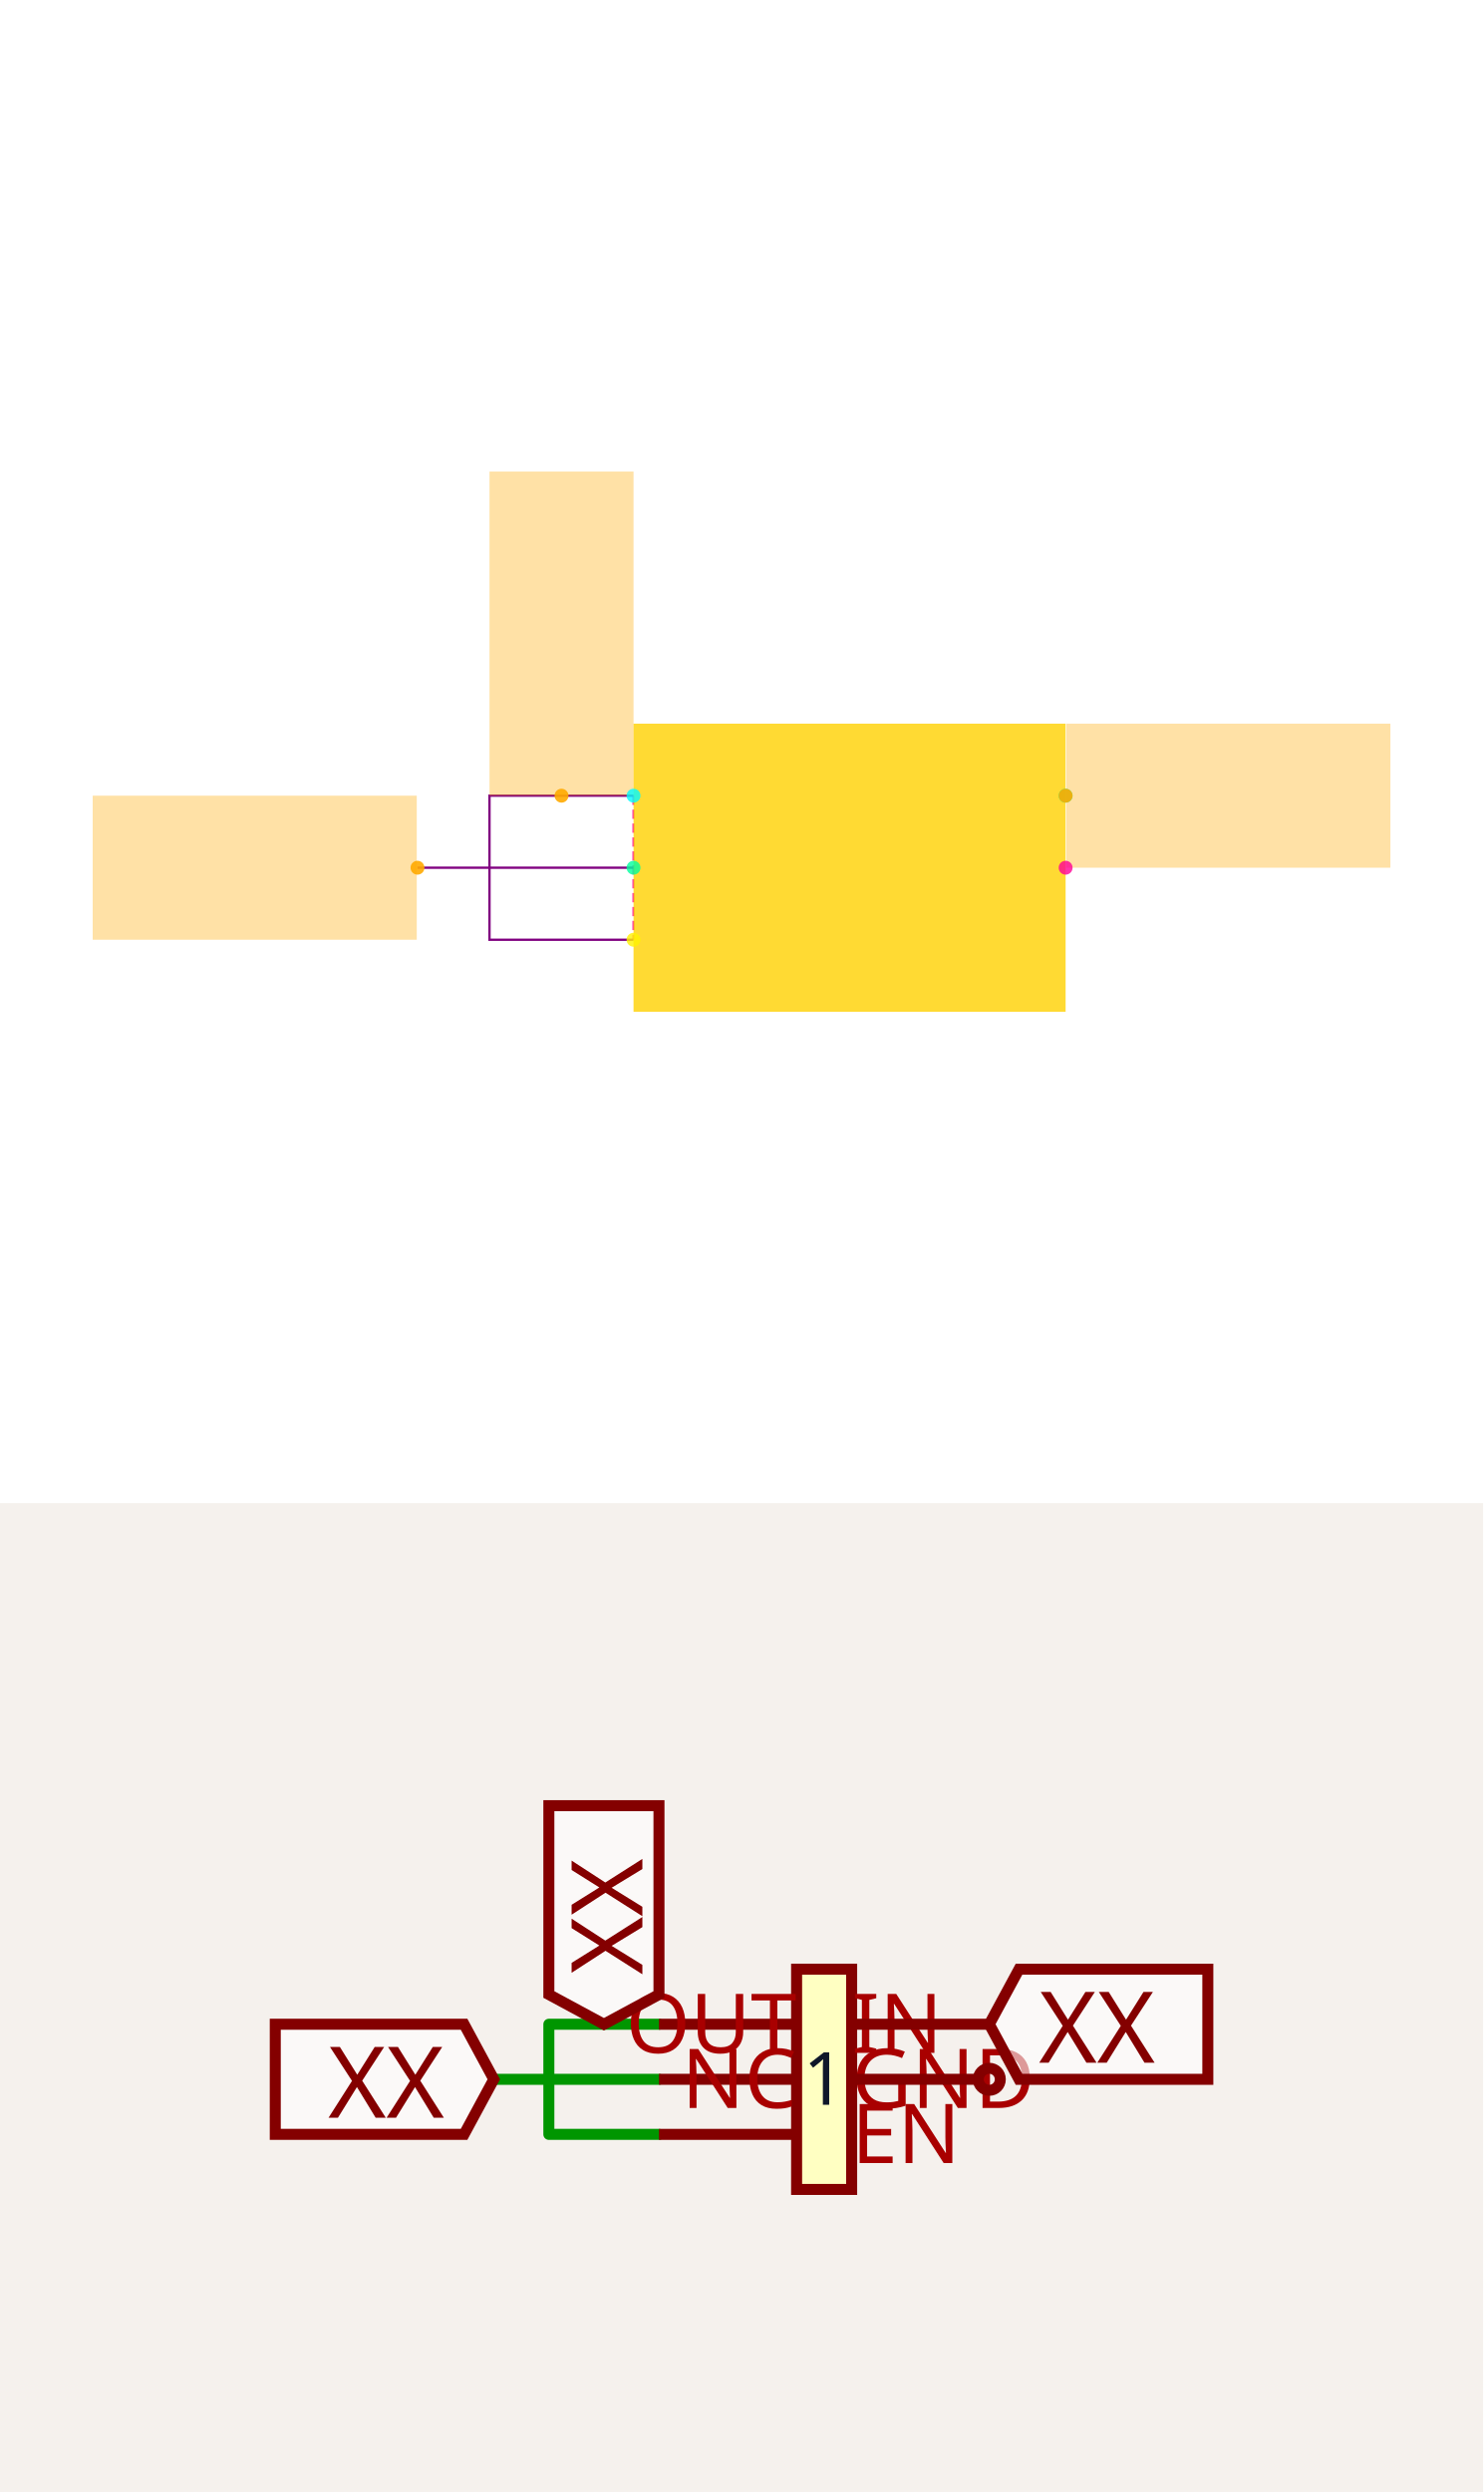
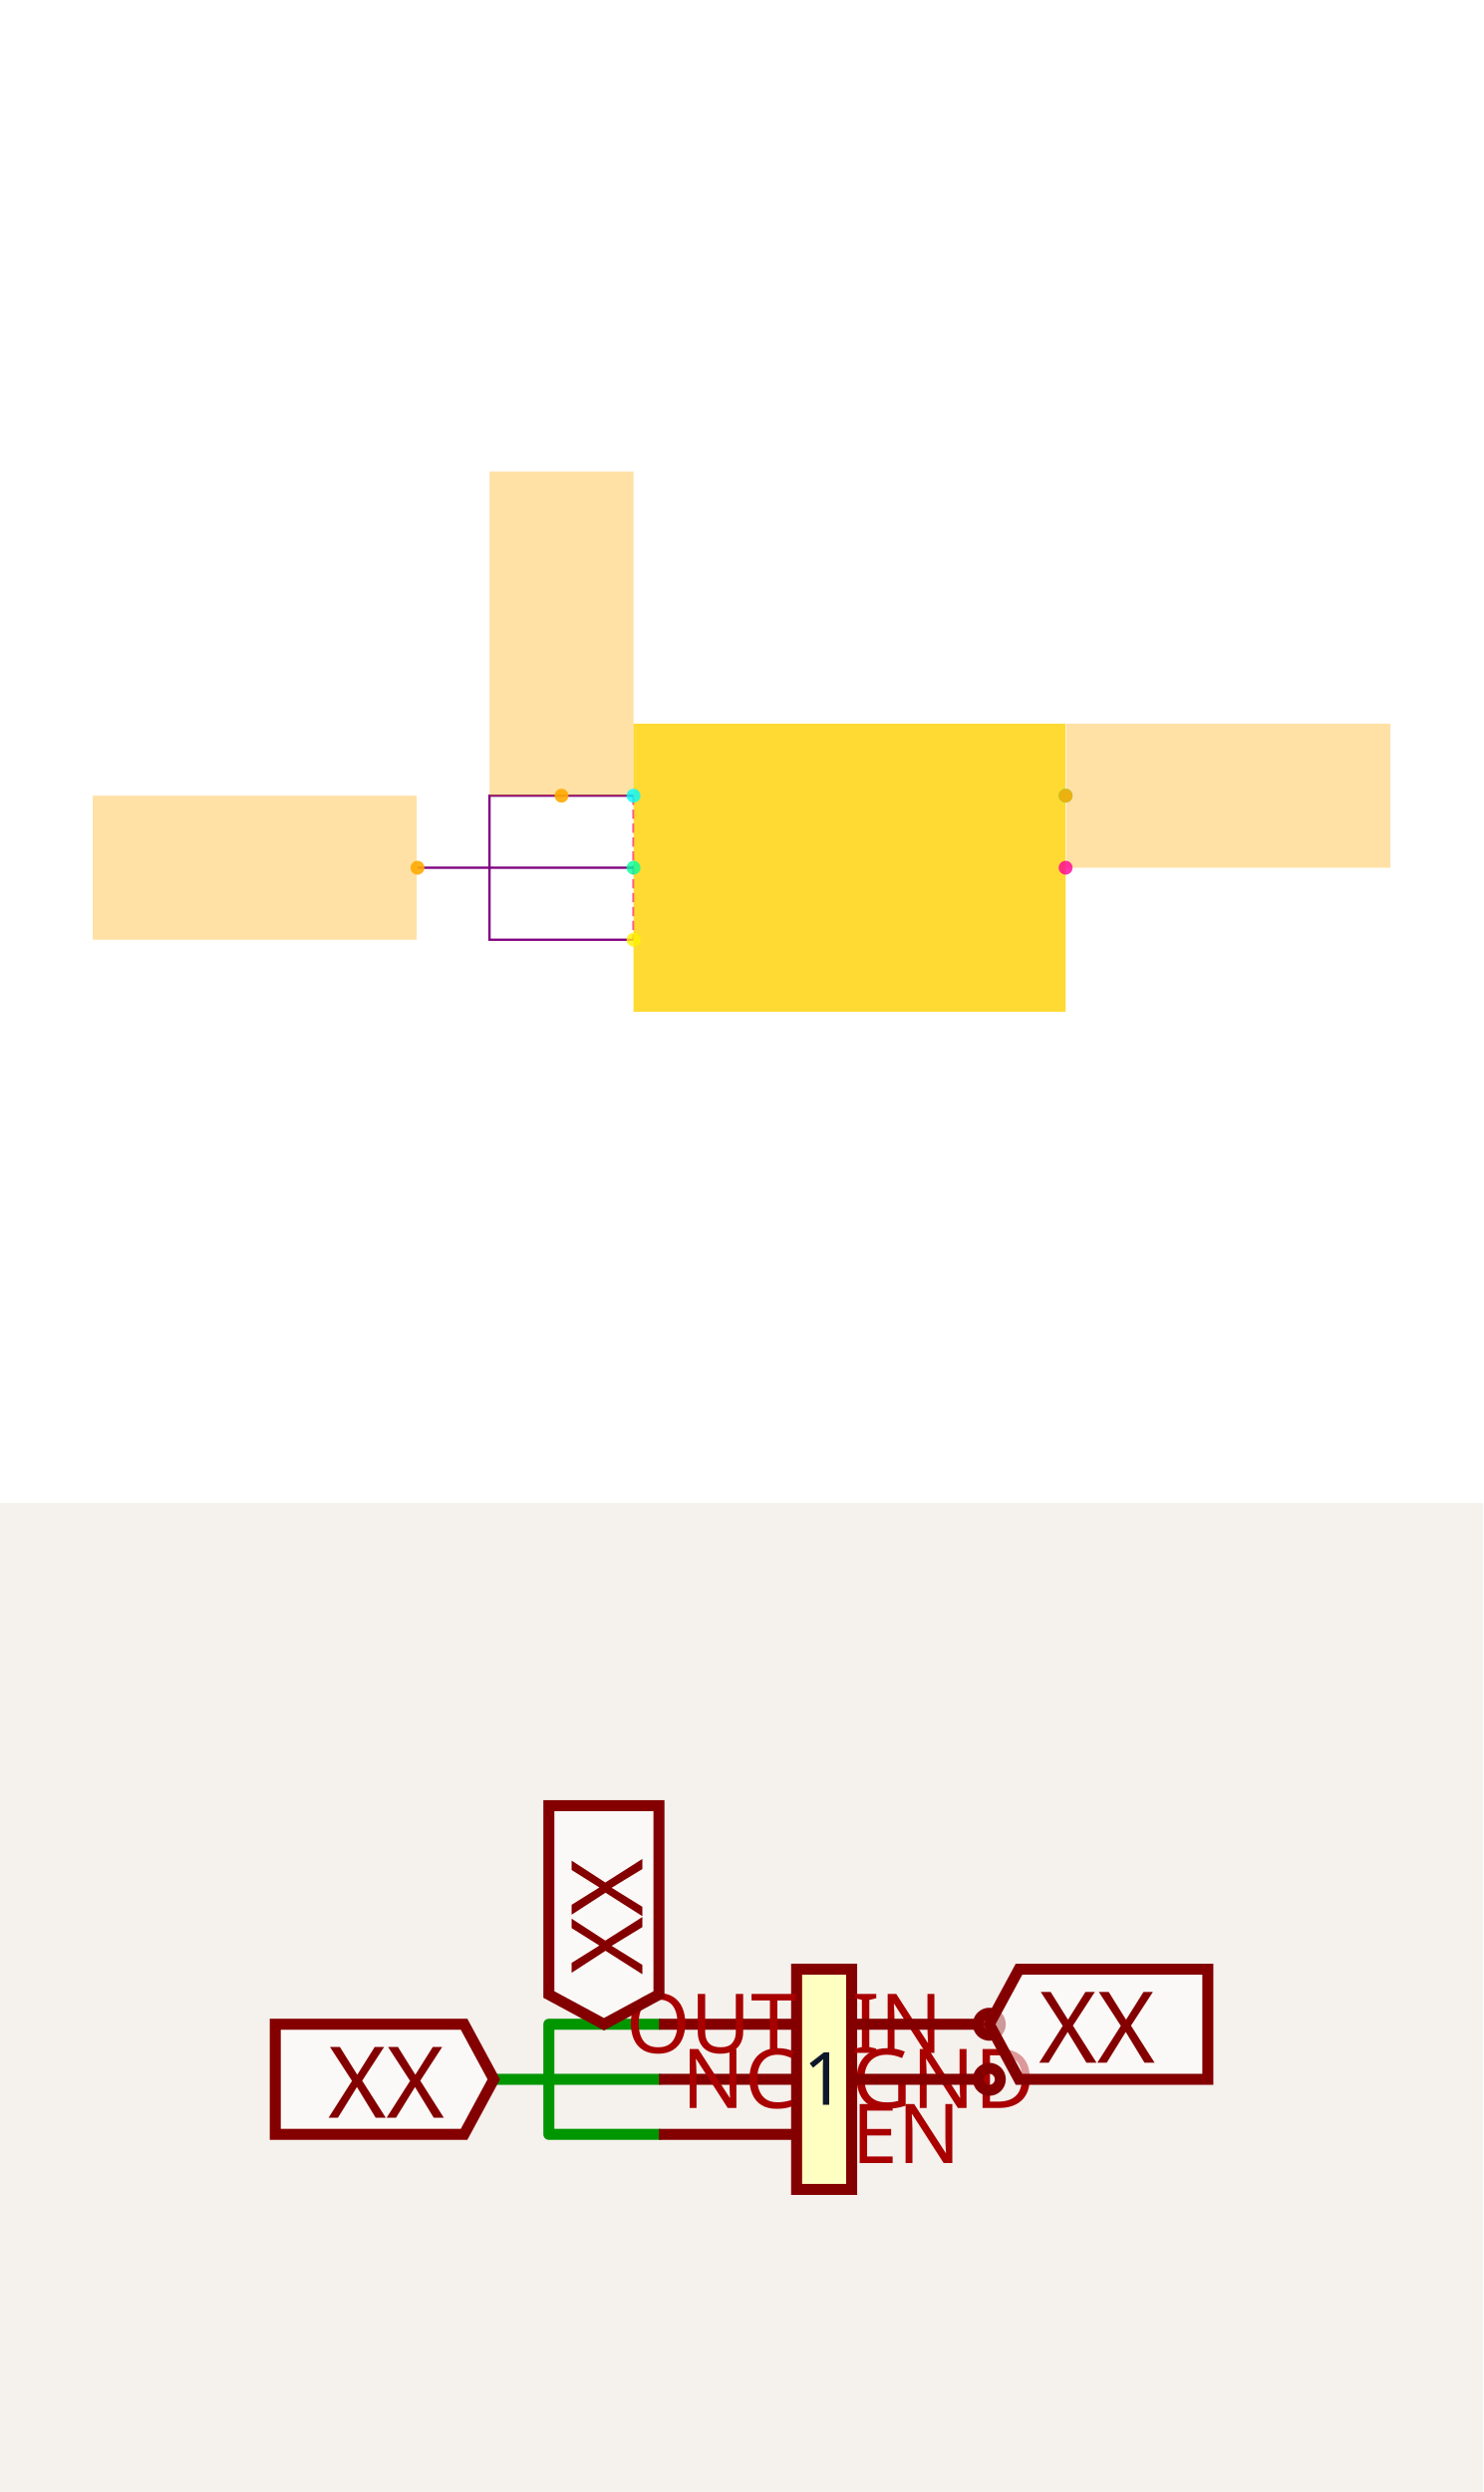
<svg xmlns="http://www.w3.org/2000/svg" width="1200" height="2016" viewBox="0 0 1200 2016" role="img" aria-label="Solver debug visualization on top and Circuit JSON schematic on the bottom">
  <g transform="translate(0, 0) scale(1.875, 1.875) translate(0, 0)">
    <rect width="100%" height="100%" fill="white" />
    <g>
      <polyline data-points="-0.3,0.1 -0.3,-0.1" data-type="line" data-label="" points="273.385,343.307 273.385,405.461" fill="none" stroke="hsl(325, 100%, 50%, 0.8)" stroke-width="1px" stroke-dasharray="4 2" />
    </g>
    <g>
      <polyline data-points="-0.3,0.1 -0.5,0.1 -0.5,-0.1 -0.3,-0.1" data-type="line" data-label="" points="273.385,343.307 211.232,343.307 211.232,405.461 273.385,405.461" fill="none" stroke="purple" stroke-width="1px" />
    </g>
    <g>
      <polyline data-points="-0.3,0 -0.6000000000000001,0" data-type="line" data-label="" points="273.385,374.384 180.155,374.384" fill="none" stroke="purple" stroke-width="1px" />
    </g>
    <g>
      <rect data-type="rect" data-label="1" data-x="0" data-y="0" x="273.385" y="312.231" width="186.459" height="124.306" fill="hsl(49, 100%, 50%, 0.8)" stroke="black" stroke-width="0.003" />
    </g>
    <g>
      <rect data-type="rect" data-label="netId: V5_IN globalConnNetId: connectivity_net0" data-x="-0.4" data-y="0.325" x="211.232" y="203.463" width="62.153" height="139.845" fill="hsl(40, 100%, 50%, 0.35)" stroke="black" stroke-width="0.003" />
    </g>
    <g>
      <rect data-type="rect" data-label="netId: GND globalConnNetId: connectivity_net2" data-x="-0.8260000000000001" data-y="0" x="40" y="343.307" width="139.845" height="62.153" fill="hsl(40, 100%, 50%, 0.35)" stroke="black" stroke-width="0.003" />
    </g>
    <g>
      <rect data-type="rect" data-label="netId: V3P3 globalConnNetId: connectivity_net1" data-x="0.526" data-y="0.1" x="460.155" y="312.231" width="139.845" height="62.153" fill="hsl(40, 100%, 50%, 0.35)" stroke="black" stroke-width="0.003" />
    </g>
    <g>
      <circle data-type="point" data-label="IN x-" data-x="-0.3" data-y="0.1" cx="273.385" cy="343.307" r="3" fill="hsl(181, 100%, 50%, 0.8)" />
    </g>
    <g>
      <circle data-type="point" data-label="GND x-" data-x="-0.3" data-y="0" cx="273.385" cy="374.384" r="3" fill="hsl(157, 100%, 50%, 0.8)" />
    </g>
    <g>
      <circle data-type="point" data-label="EN x-" data-x="-0.3" data-y="-0.1" cx="273.385" cy="405.461" r="3" fill="hsl(57, 100%, 50%, 0.8)" />
    </g>
    <g>
      <circle data-type="point" data-label="OUT x+" data-x="0.3" data-y="0.1" cx="459.845" cy="343.307" r="3" fill="hsl(158, 100%, 50%, 0.8)" />
    </g>
    <g>
      <circle data-type="point" data-label="NC x+" data-x="0.3" data-y="0" cx="459.845" cy="374.384" r="3" fill="hsl(325, 100%, 50%, 0.8)" />
    </g>
    <g>
      <circle data-type="point" data-label="anchorPoint orientation: y+" data-x="-0.4" data-y="0.1" cx="242.309" cy="343.307" r="3" fill="hsl(40, 100%, 50%, 0.9)" />
    </g>
    <g>
      <circle data-type="point" data-label="anchorPoint orientation: x-" data-x="-0.6000000000000001" data-y="0" cx="180.155" cy="374.384" r="3" fill="hsl(40, 100%, 50%, 0.9)" />
    </g>
    <g>
      <circle data-type="point" data-label="anchorPoint orientation: x+" data-x="0.3" data-y="0.1" cx="459.845" cy="343.307" r="3" fill="hsl(40, 100%, 50%, 0.9)" />
    </g>
    <g id="crosshair" style="display: none">
      <line id="crosshair-h" y1="0" y2="640" stroke="#666" stroke-width="0.5" />
      <line id="crosshair-v" x1="0" x2="640" stroke="#666" stroke-width="0.5" />
      <text id="coordinates" font-family="monospace" font-size="12" fill="#666" />
    </g>
  </g>
  <g transform="translate(0, 1216)">
    <style>
              .boundary { fill: rgb(245, 241, 237); }
              .schematic-boundary { fill: none; stroke: #fff; }
              .component { fill: none; stroke: rgb(132, 0, 0); }
              .chip { fill: rgb(255, 255, 194); stroke: rgb(132, 0, 0); }
              .component-pin { fill: none; stroke: rgb(132, 0, 0); }
              .text { font-family: sans-serif; fill: rgb(0, 150, 0); }
              .pin-number { fill: rgb(169, 0, 0); }
              .port-label { fill: rgb(0, 100, 100); }
              .component-name { fill: rgb(0, 100, 100); }

            </style>
    <rect class="boundary" x="0" y="0" width="1200" height="800" />
    <g class="trace sch-trace" data-layer="base" data-circuit-json-type="schematic_trace" data-schematic-trace-id="schematic_trace_0__stack1">
      <path d="M 533.182 421.59 L 444.09 421.59 L 444.09 510.681 L 533.182 510.681" class="trace-invisible-hover-outline sch-trace-hitbox" stroke="rgb(0, 150, 0)" fill="none" stroke-width="71.273px" stroke-linecap="round" opacity="0" stroke-linejoin="round" />
      <path class="sch-trace-path" d="M 533.182 421.59 L 444.09 421.59 L 444.09 510.681 L 533.182 510.681" stroke="rgb(0, 150, 0)" fill="none" stroke-width="8.909px" stroke-linecap="round" stroke-linejoin="round" />
    </g>
    <g class="trace sch-trace" data-layer="base" data-circuit-json-type="schematic_trace" data-schematic-trace-id="schematic_trace_1__stack1">
      <path d="M 533.182 466.135 L 399.545 466.135" class="trace-invisible-hover-outline sch-trace-hitbox" stroke="rgb(0, 150, 0)" fill="none" stroke-width="71.273px" stroke-linecap="round" opacity="0" stroke-linejoin="round" />
      <path class="sch-trace-path" d="M 533.182 466.135 L 399.545 466.135" stroke="rgb(0, 150, 0)" fill="none" stroke-width="8.909px" stroke-linecap="round" stroke-linejoin="round" />
    </g>
    <g class="trace-overlays sch-trace-overlays" data-layer="overlay" data-circuit-json-type="schematic_trace" data-schematic-trace-id="schematic_trace_0__stack1" />
    <g class="trace-overlays sch-trace-overlays" data-layer="overlay" data-circuit-json-type="schematic_trace" data-schematic-trace-id="schematic_trace_1__stack1" />
    <g class="sch-component" data-circuit-json-type="schematic_component" data-schematic-component-id="schematic_component_0__stack1">
      <rect class="component chip sch-component-body" x="644.546" y="377.044" width="44.546" height="178.183" stroke-width="8.909px" fill="rgb(255, 255, 194)" stroke="rgb(132, 0, 0)" />
      <rect class="component-overlay sch-component-overlay" x="644.546" y="377.044" width="44.546" height="178.183" fill="transparent" />
      <text class="sch-text" x="666.818" y="466.135" fill="#0f172a" text-anchor="middle" dominant-baseline="middle" font-family="sans-serif" font-size="59.394px" transform="rotate(0, 666.8185, 466.1354)">1</text>
      <line class="component-pin sch-component-pin sch-port-line" x1="644.546" y1="421.59" x2="533.182" y2="421.59" stroke-width="8.909px" />
      <g class="sch-port" data-schematic-port-id="source_port_0_0__stack1">
        <rect x="524.272" y="412.681" width="17.818" height="17.818" opacity="0" />
      </g>
      <text class="pin-number sch-pin-number" x="588.864" y="412.681" style="font-family: sans-serif;" fill="rgb(169, 0, 0)" text-anchor="middle" dominant-baseline="auto" font-size="66.818px" transform="" />
      <text class="pin-number sch-pin-label" x="689.091" y="421.59" style="font-family: sans-serif;" fill="rgb(169, 0, 0)" text-anchor="start" dominant-baseline="middle" font-size="66.818px" transform="">IN</text>
      <line class="component-pin sch-component-pin sch-port-line" x1="644.546" y1="466.135" x2="533.182" y2="466.135" stroke-width="8.909px" />
      <g class="sch-port" data-schematic-port-id="source_port_0_1__stack1">
        <rect x="524.272" y="457.226" width="17.818" height="17.818" opacity="0" />
      </g>
      <text class="pin-number sch-pin-number" x="588.864" y="457.226" style="font-family: sans-serif;" fill="rgb(169, 0, 0)" text-anchor="middle" dominant-baseline="auto" font-size="66.818px" transform="" />
      <text class="pin-number sch-pin-label" x="689.091" y="466.135" style="font-family: sans-serif;" fill="rgb(169, 0, 0)" text-anchor="start" dominant-baseline="middle" font-size="66.818px" transform="">GND</text>
      <line class="component-pin sch-component-pin sch-port-line" x1="644.546" y1="510.681" x2="533.182" y2="510.681" stroke-width="8.909px" />
      <g class="sch-port" data-schematic-port-id="source_port_0_2__stack1">
        <rect x="524.272" y="501.772" width="17.818" height="17.818" opacity="0" />
      </g>
      <text class="pin-number sch-pin-number" x="588.864" y="501.772" style="font-family: sans-serif;" fill="rgb(169, 0, 0)" text-anchor="middle" dominant-baseline="auto" font-size="66.818px" transform="" />
      <text class="pin-number sch-pin-label" x="689.091" y="510.681" style="font-family: sans-serif;" fill="rgb(169, 0, 0)" text-anchor="start" dominant-baseline="middle" font-size="66.818px" transform="">EN</text>
-       <line class="component-pin sch-component-pin sch-port-line" x1="689.091" y1="421.59" x2="800.455" y2="421.59" stroke-width="8.909px" />
+       <line class="component-pin sch-component-pin sch-port-line" x1="689.091" y1="421.59" x2="791.546" y2="421.59" stroke-width="8.909px" />
      <g class="sch-port" data-schematic-port-id="source_port_0_3__stack1">
+         <circle class="component-pin sch-component-pin sch-port-terminal" cx="800.455" cy="421.59" r="8.909" stroke-width="8.909px" />
        <rect x="791.546" y="412.681" width="17.818" height="17.818" opacity="0" />
      </g>
      <text class="pin-number sch-pin-number" x="744.773" y="412.681" style="font-family: sans-serif;" fill="rgb(169, 0, 0)" text-anchor="middle" dominant-baseline="auto" font-size="66.818px" transform="" />
      <text class="pin-number sch-pin-label" x="644.546" y="421.59" style="font-family: sans-serif;" fill="rgb(169, 0, 0)" text-anchor="end" dominant-baseline="middle" font-size="66.818px" transform="">OUT</text>
      <line class="component-pin sch-component-pin sch-port-line" x1="689.091" y1="466.135" x2="791.546" y2="466.135" stroke-width="8.909px" />
      <g class="sch-port" data-schematic-port-id="source_port_0_4__stack1">
        <circle class="component-pin sch-component-pin sch-port-terminal" cx="800.455" cy="466.135" r="8.909" stroke-width="8.909px" />
        <rect x="791.546" y="457.226" width="17.818" height="17.818" opacity="0" />
      </g>
      <text class="pin-number sch-pin-number" x="744.773" y="457.226" style="font-family: sans-serif;" fill="rgb(169, 0, 0)" text-anchor="middle" dominant-baseline="auto" font-size="66.818px" transform="" />
      <text class="pin-number sch-pin-label" x="644.546" y="466.135" style="font-family: sans-serif;" fill="rgb(169, 0, 0)" text-anchor="end" dominant-baseline="middle" font-size="66.818px" transform="">NC</text>
    </g>
    <g class="schematic-port-hover sch-port-hover" data-schematic-port-id="source_port_0_0__stack1">
      <circle cx="533.182" cy="421.59" r="17.818" fill="red" opacity="0" />
    </g>
    <g class="schematic-port-hover sch-port-hover" data-schematic-port-id="source_port_0_1__stack1">
      <circle cx="533.182" cy="466.135" r="17.818" fill="red" opacity="0" />
    </g>
    <g class="schematic-port-hover sch-port-hover" data-schematic-port-id="source_port_0_2__stack1">
      <circle cx="533.182" cy="510.681" r="17.818" fill="red" opacity="0" />
    </g>
    <g class="schematic-port-hover sch-port-hover" data-schematic-port-id="source_port_0_3__stack1">
      <circle cx="800.455" cy="421.59" r="17.818" fill="red" opacity="0" />
    </g>
    <g class="schematic-port-hover sch-port-hover" data-schematic-port-id="source_port_0_4__stack1">
      <circle cx="800.455" cy="466.135" r="17.818" fill="red" opacity="0" />
    </g>
    <path class="net-label sch-net-label" data-circuit-json-type="schematic_net_label" data-schematic-net-label-id="schematic_net_label_0__stack1" d="     M 488.636,421.59     L 444.09,397.535     L 444.09,244.773     L 533.182,244.773     L 533.182,397.535     Z   " fill="rgba(255, 255, 255, 0.6)" stroke="rgb(132, 0, 0)" stroke-width="8.909px" />
    <text class="net-label-text sch-net-label-text" data-circuit-json-type="schematic_net_label" data-schematic-net-label-id="schematic_net_label_0__stack1" x="488.636" y="381.499" fill="rgb(132, 0, 0)" text-anchor="start" dominant-baseline="central" font-family="sans-serif" font-variant-numeric="tabular-nums" font-size="80.182px" transform="rotate(-90 488.6359 381.4987)">XX</text>
    <path class="net-label sch-net-label" data-circuit-json-type="schematic_net_label" data-schematic-net-label-id="schematic_net_label_1__stack1" d="     M 399.545,466.135     L 375.49,510.681     L 222.728,510.681     L 222.728,421.59     L 375.49,421.59     Z   " fill="rgba(255, 255, 255, 0.6)" stroke="rgb(132, 0, 0)" stroke-width="8.909px" />
    <text class="net-label-text sch-net-label-text" data-circuit-json-type="schematic_net_label" data-schematic-net-label-id="schematic_net_label_1__stack1" x="359.454" y="466.135" fill="rgb(132, 0, 0)" text-anchor="end" dominant-baseline="central" font-family="sans-serif" font-variant-numeric="tabular-nums" font-size="80.182px" transform="">XX</text>
    <path class="net-label sch-net-label" data-circuit-json-type="schematic_net_label" data-schematic-net-label-id="schematic_net_label_2__stack1" d="     M 800.455,421.59     L 824.51,377.044     L 977.272,377.044     L 977.272,466.135     L 824.51,466.135     Z   " fill="rgba(255, 255, 255, 0.6)" stroke="rgb(132, 0, 0)" stroke-width="8.909px" />
    <text class="net-label-text sch-net-label-text" data-circuit-json-type="schematic_net_label" data-schematic-net-label-id="schematic_net_label_2__stack1" x="840.546" y="421.59" fill="rgb(132, 0, 0)" text-anchor="start" dominant-baseline="central" font-family="sans-serif" font-variant-numeric="tabular-nums" font-size="80.182px" transform="">XX</text>
  </g>
</svg>
